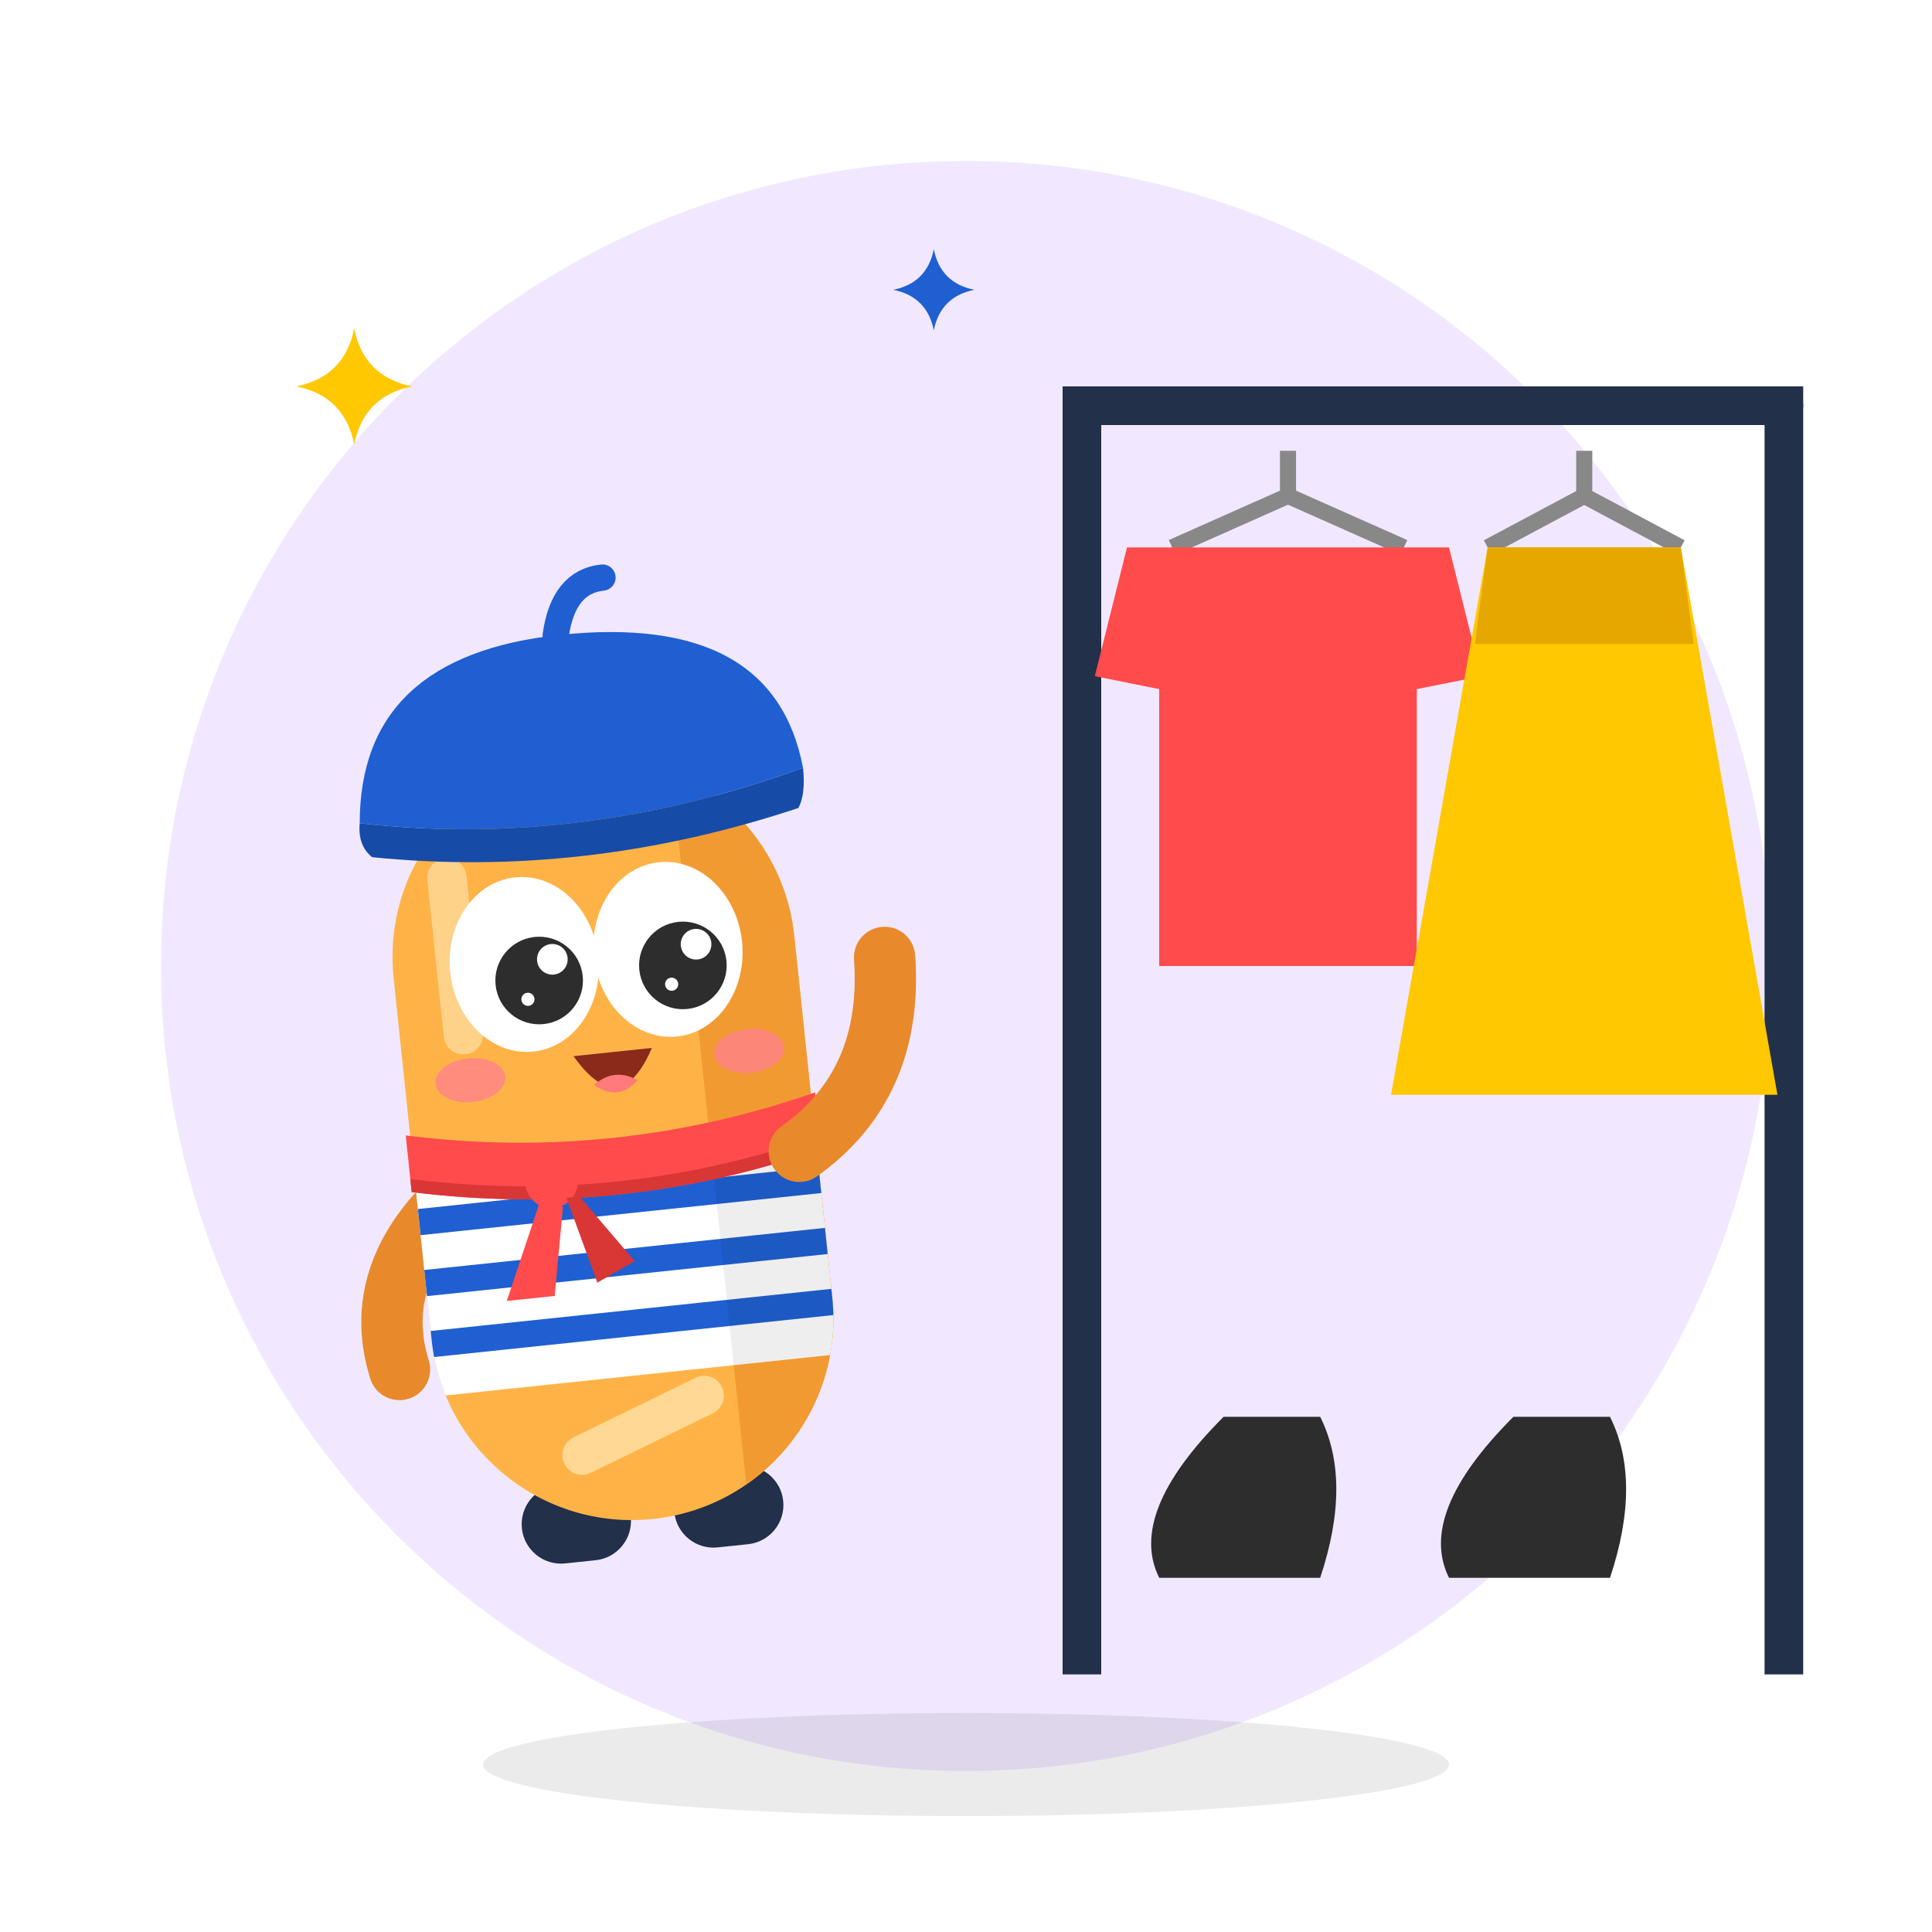
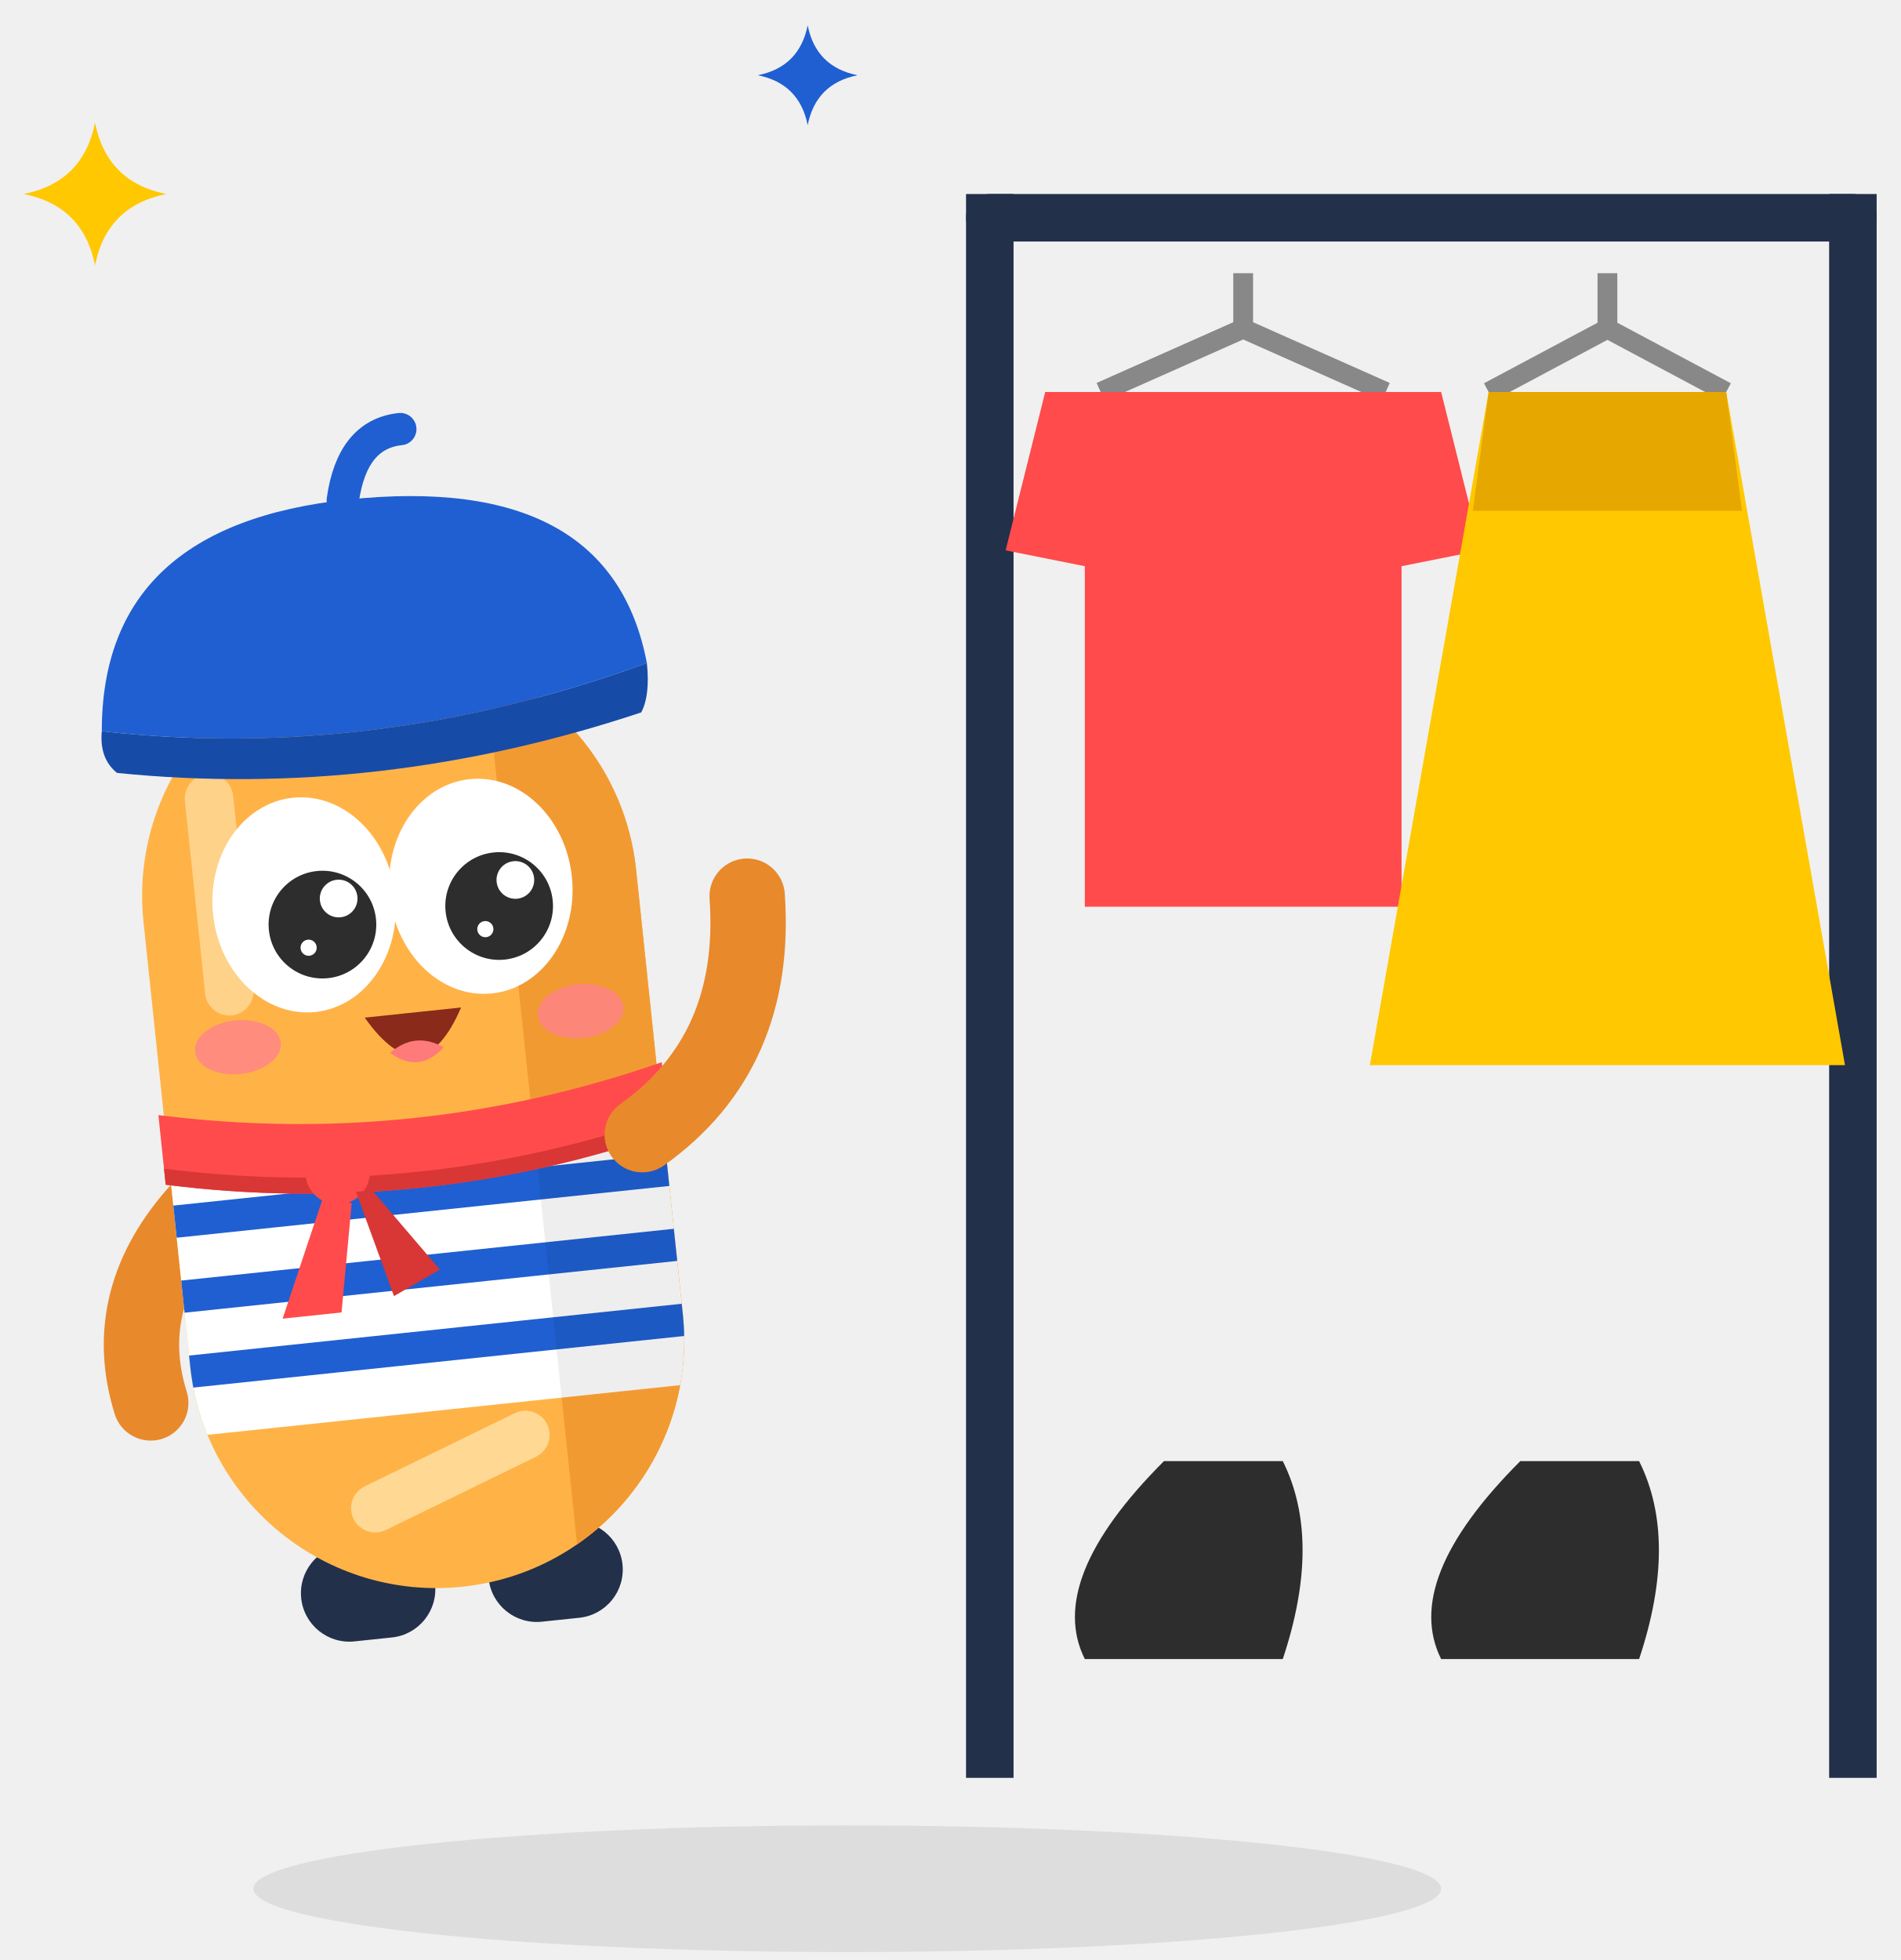
- <svg xmlns="http://www.w3.org/2000/svg" viewBox="0 0 600 600" width="600" height="600">
-   <rect width="600" height="600" fill="#ffffff" />
-   <circle cx="300" cy="300" r="250" fill="#f1e8ff" />
+ <svg xmlns="http://www.w3.org/2000/svg" viewBox="86 71 480 495" width="480" height="495">
  <ellipse cx="300" cy="548" rx="150" ry="16" fill="#000" opacity=".08" />
  <rect x="330" y="120" width="12" height="400" fill="#22304a" />
  <rect x="330" y="120" width="230" height="12" rx="6" fill="#22304a" />
  <rect x="548" y="120" width="12" height="400" fill="#22304a" />
  <g transform="translate(400 140)">
    <path d="M0 0 v14 M-36 30 L0 14 L36 30" stroke="#888" stroke-width="5" fill="none" />
    <path d="M-50 30 H50 L60 70 L40 74 V160 H-40 V74 L-60 70 Z" fill="#ff4b4b" />
  </g>
  <g transform="translate(492 140)">
    <path d="M0 0 v14 M-30 30 L0 14 L30 30" stroke="#888" stroke-width="5" fill="none" />
    <path d="M-30 30 H30 L60 200 H-60 Z" fill="#ffc800" />
    <path d="M-30 30 H30 L34 60 H-34 Z" fill="#e6a800" />
  </g>
  <g transform="translate(440 490)">
    <path d="M-80 0 h50 q10 -30 0 -50 h-30 q-30 30 -20 50 Z" fill="#2d2d2d" />
    <path d="M10 0 h50 q10 -30 0 -50 h-30 q-30 30 -20 50 Z" fill="#2d2d2d" />
  </g>
  <g transform="translate(190 350) scale(0.68) rotate(-6)">
    <defs>
      <clipPath id="b10">
        <rect x="-92" y="-170" width="184" height="350" rx="92" />
      </clipPath>
    </defs>
    <rect x="-60" y="160" width="50" height="36" rx="18" fill="#22304a" />
    <rect x="10" y="160" width="50" height="36" rx="18" fill="#22304a" />
    <path d="M-82 30 Q-116 60 -108 100" fill="none" stroke="#e8892c" stroke-width="28" stroke-linecap="round" />
    <g clip-path="url(#b10)">
      <rect x="-92" y="-170" width="184" height="350" fill="#ffb347" />
      <rect x="44" y="-170" width="60" height="350" fill="#f29a32" />
      <rect x="-72" y="-130" width="18" height="90" rx="9" fill="#ffd28a" />
      <rect x="-92" y="10" width="184" height="104" fill="#ffffff" />
      <rect x="-92" y="28" width="184" height="12" fill="#1f5fd1" />
      <rect x="-92" y="56" width="184" height="12" fill="#1f5fd1" />
      <rect x="-92" y="84" width="184" height="12" fill="#1f5fd1" />
      <rect x="44" y="10" width="60" height="104" fill="#000" opacity=".07" />
      <rect x="-40" y="128" width="80" height="18" rx="9" fill="#ffd994" transform="rotate(-20 0 137)" />
    </g>
    <ellipse cx="-32" cy="-78" rx="34" ry="40" fill="#ffffff" />
    <ellipse cx="34" cy="-78" rx="34" ry="40" fill="#ffffff" />
    <circle cx="-26" cy="-70" r="20" fill="#2d2d2d" />
    <circle cx="40" cy="-70" r="20" fill="#2d2d2d" />
    <circle cx="-19" cy="-79" r="7" fill="#ffffff" />
    <circle cx="47" cy="-79" r="7" fill="#ffffff" />
    <circle cx="-32" cy="-62" r="3" fill="#ffffff" />
    <circle cx="34" cy="-62" r="3" fill="#ffffff" />
    <ellipse cx="-62" cy="-28" rx="16" ry="10" fill="#ff7f8f" opacity=".75" />
    <ellipse cx="66" cy="-28" rx="16" ry="10" fill="#ff7f8f" opacity=".75" />
    <path d="M-14 -34 Q4 -2 22 -34 Z" fill="#8a2a1a" />
    <path d="M-6 -20 Q4 -11 14 -20 Q4 -27 -6 -20 Z" fill="#ff7a7a" />
    <path d="M-94 -6 Q0 16 94 -6 V20 Q0 42 -94 20 Z" fill="#ff4b4b" />
    <path d="M-94 14 Q0 36 94 14 V20 Q0 42 -94 20 Z" fill="#d93636" />
    <circle cx="-30" cy="22" r="12" fill="#ff4b4b" />
    <path d="M-36 30 L-56 74 L-34 74 L-26 34 Z" fill="#ff4b4b" />
    <path d="M-24 30 L-14 70 L4 62 L-18 30 Z" fill="#d93636" />
    <path d="M-100 -150 Q-92 -226 0 -226 Q98 -226 104 -154 Q0 -128 -100 -150 Z" fill="#1f5fd1" />
    <path d="M-100 -150 Q0 -128 104 -154 Q104 -142 100 -136 Q0 -114 -96 -134 Q-102 -140 -100 -150 Z" fill="#174ba8" />
    <path d="M-2 -226 Q4 -250 22 -250" fill="none" stroke="#1f5fd1" stroke-width="12" stroke-linecap="round" />
    <path d="M84 20 Q130 -6 132 -64" fill="none" stroke="#e8892c" stroke-width="28" stroke-linecap="round" />
  </g>
  <path transform="translate(110 120) scale(1)" d="M0 -18 Q3 -3 18 0 Q3 3 0 18 Q-3 3 -18 0 Q-3 -3 0 -18 Z" fill="#ffc800" />
  <path transform="translate(290 90) scale(0.7)" d="M0 -18 Q3 -3 18 0 Q3 3 0 18 Q-3 3 -18 0 Q-3 -3 0 -18 Z" fill="#1f5fd1" />
</svg>
